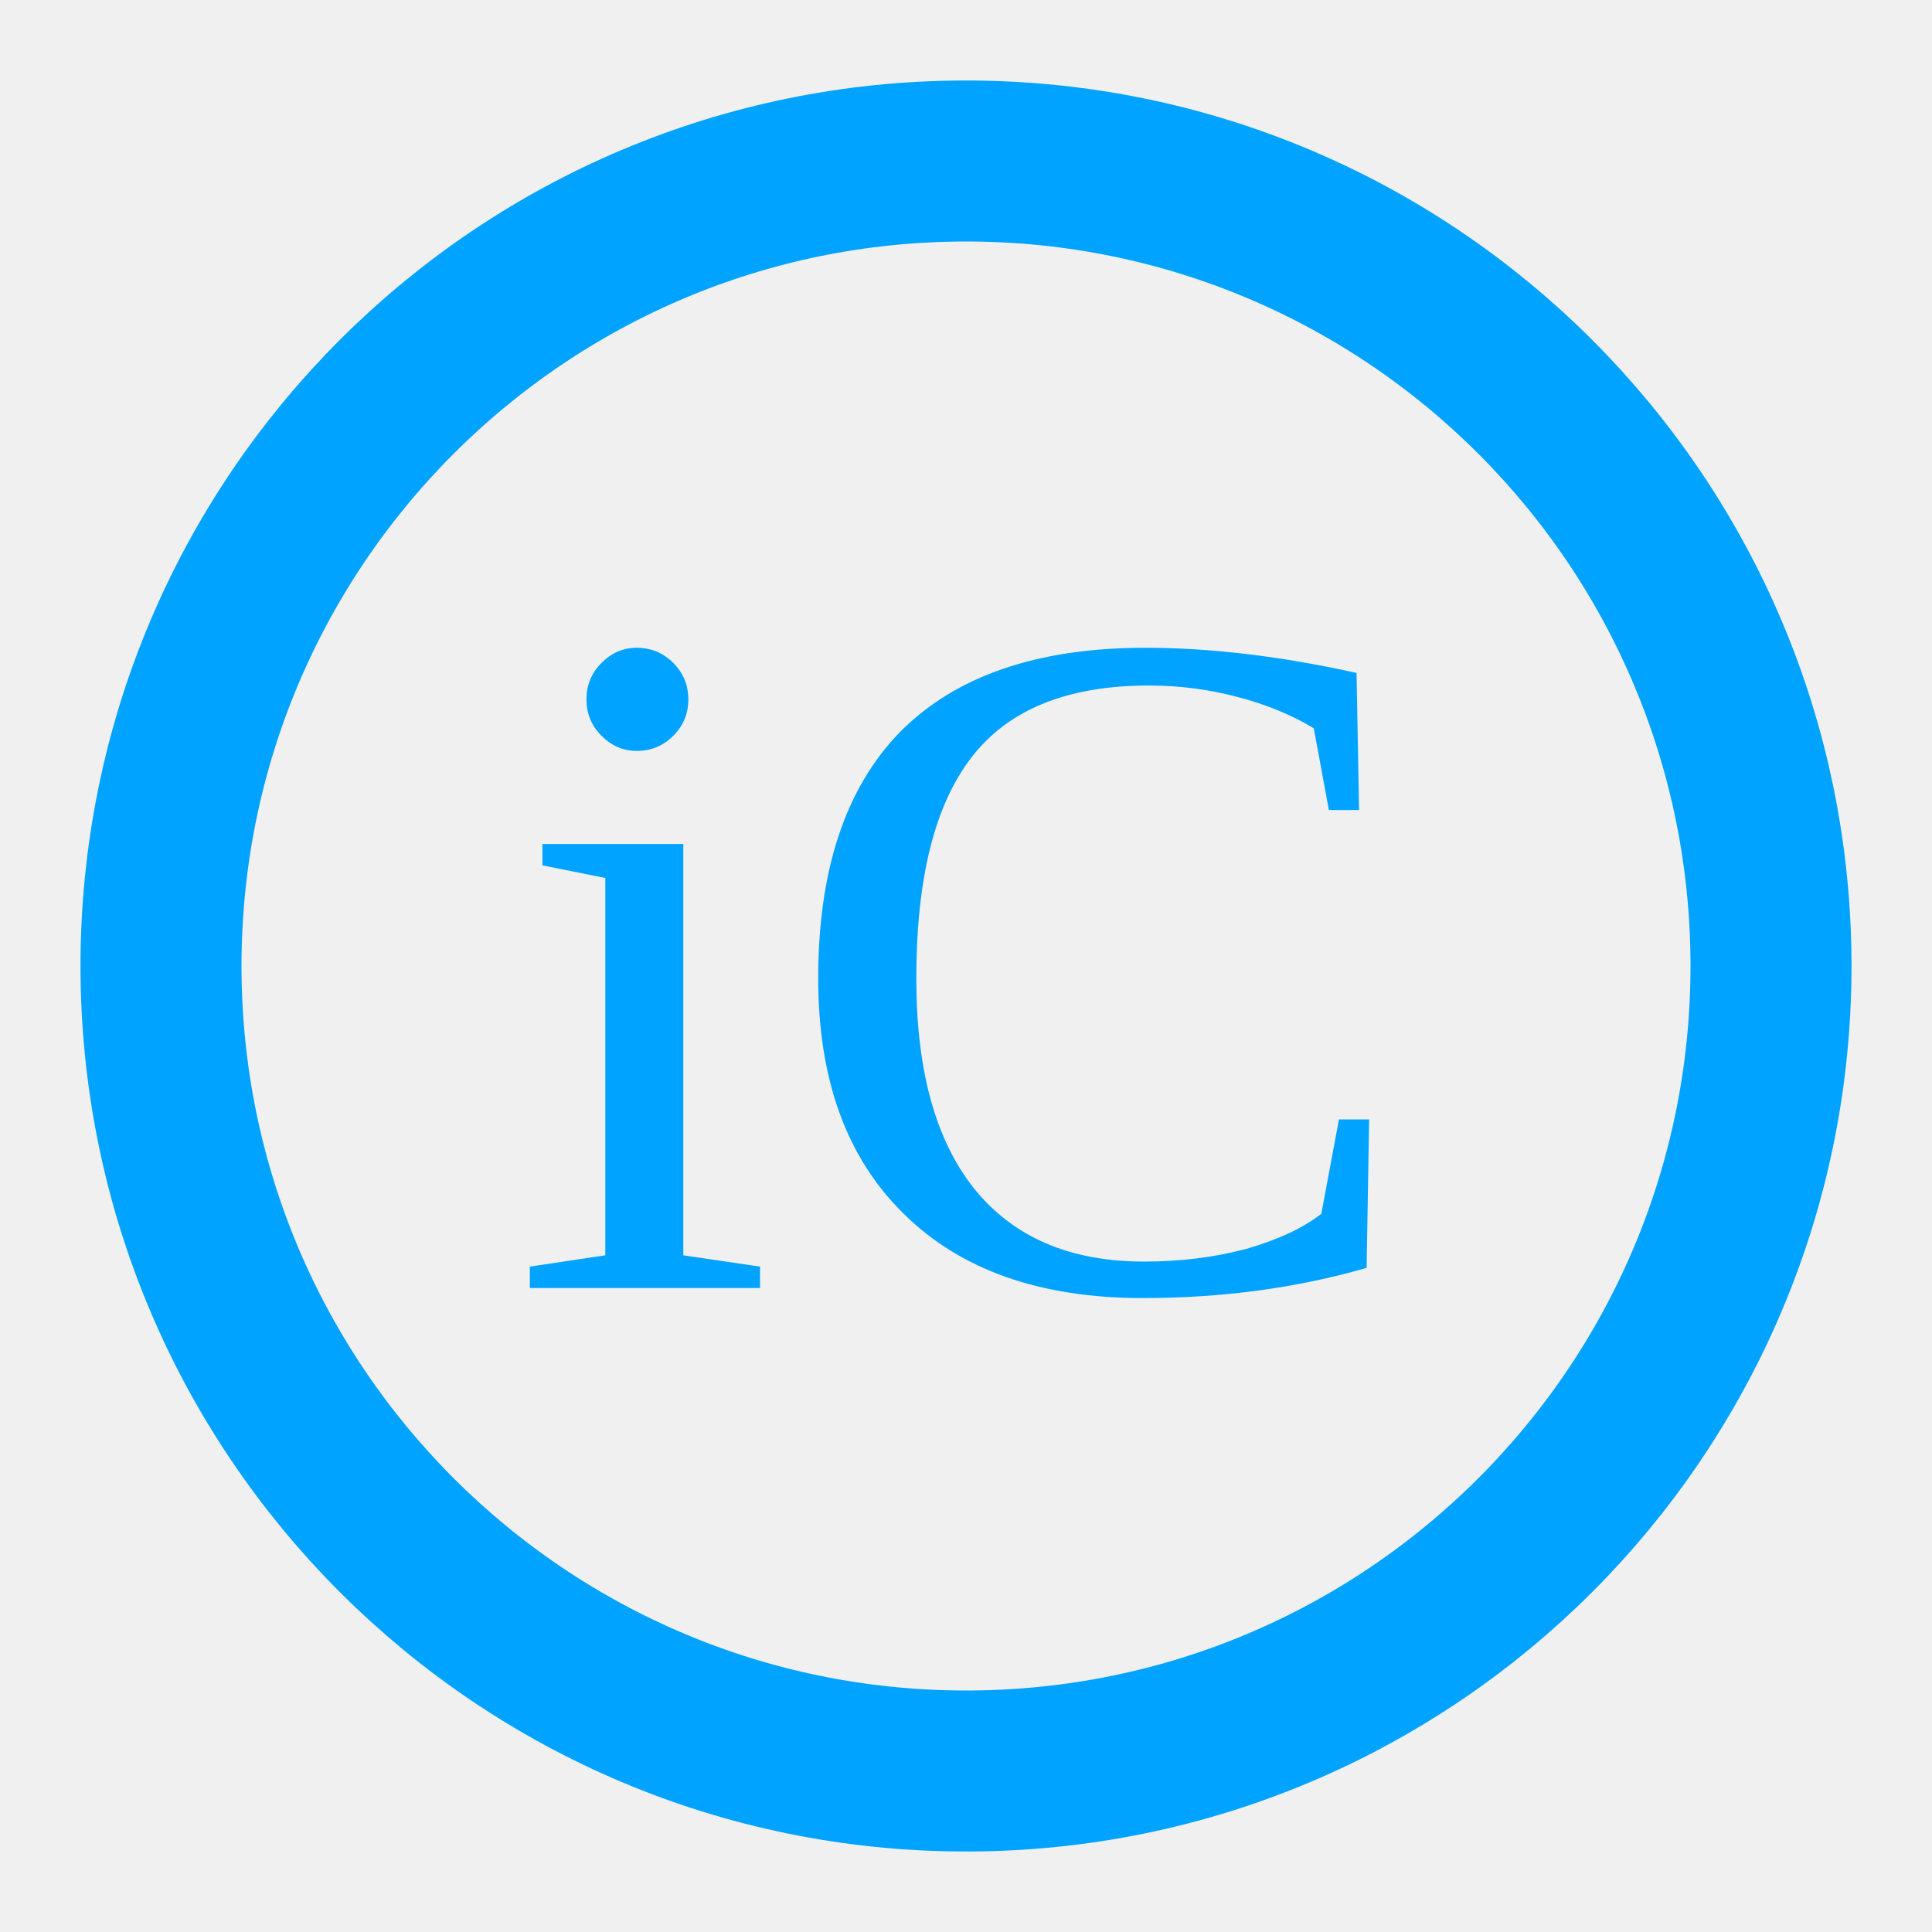
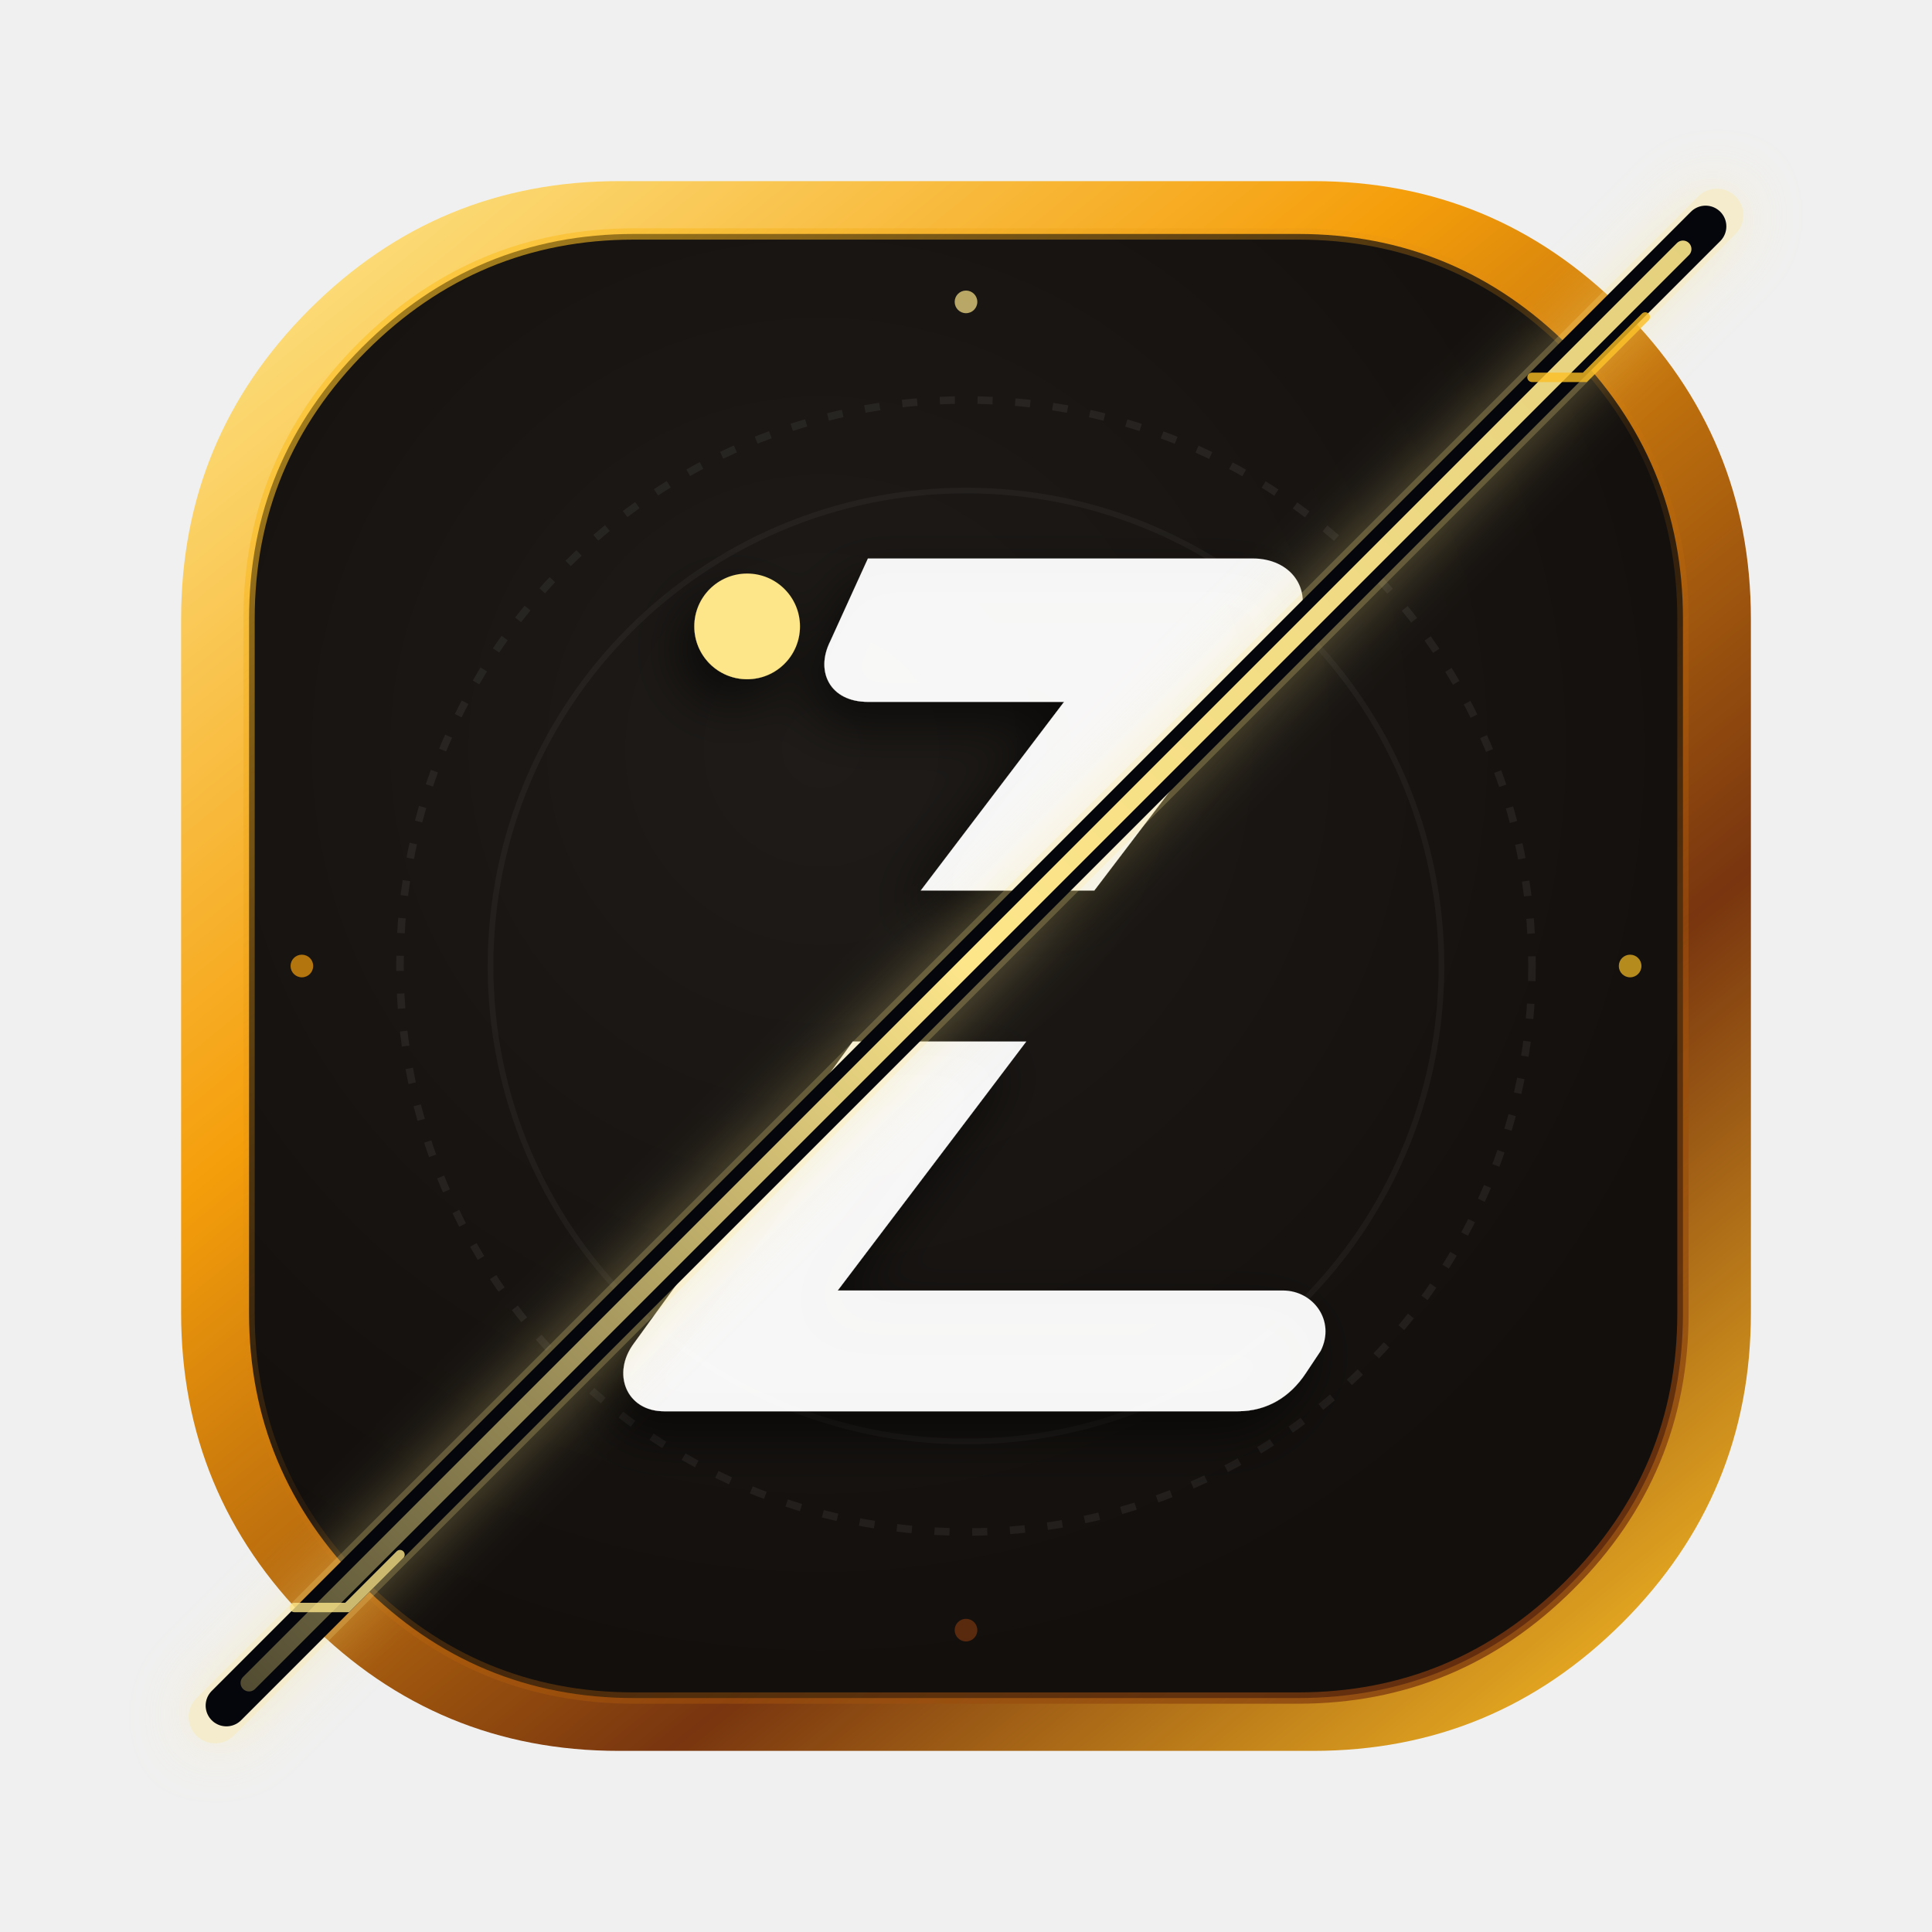
- <svg xmlns="http://www.w3.org/2000/svg" width="24" height="24" viewBox="0 0 24 24" fill="none">
-   <circle cx="12" cy="12" r="10" stroke="#00A3FF" stroke-width="2" />
-   <text x="12" y="16" font-size="12" text-anchor="middle" fill="#00A3FF">iC</text>
+ <svg xmlns="http://www.w3.org/2000/svg" viewBox="0 0 512 512" width="512" height="512" fill="none">
+   <defs>
+     <linearGradient id="rimGrad_gold" x1="80" y1="40" x2="432" y2="472" gradientUnits="userSpaceOnUse">
+       <stop offset="0%" stop-color="#FDE68A" />
+       <stop offset="35%" stop-color="#F59E0B" />
+       <stop offset="70%" stop-color="#78350F" />
+       <stop offset="100%" stop-color="#FBBF24" />
+     </linearGradient>
+     <radialGradient id="plateGrad_gold" cx="40%" cy="35%" r="65%">
+       <stop offset="0%" stop-color="#1E1B18" />
+       <stop offset="100%" stop-color="#120F0D" />
+     </radialGradient>
+     <linearGradient id="slashGrad_gold" x1="450" y1="60" x2="60" y2="450" gradientUnits="userSpaceOnUse">
+       <stop offset="0%" stop-color="#FDE68A" stop-opacity="0.9" />
+       <stop offset="50%" stop-color="#FDE68A" stop-opacity="1" />
+       <stop offset="100%" stop-color="#FDE68A" stop-opacity="0.3" />
+     </linearGradient>
+     <linearGradient id="bevelGrad_gold" x1="120" y1="80" x2="400" y2="440" gradientUnits="userSpaceOnUse">
+       <stop offset="0%" stop-color="#FBBF24" stop-opacity="0.6" />
+       <stop offset="50%" stop-color="#D97706" stop-opacity="0.1" />
+       <stop offset="100%" stop-color="#78350F" stop-opacity="0.8" />
+     </linearGradient>
+     <filter id="cutShadow_gold" x="-20%" y="-20%" width="140%" height="140%">
+       <feDropShadow dx="-4" dy="6" stdDeviation="7" flood-color="#000000" flood-opacity="0.6" />
+     </filter>
+     <filter id="laserGlow_gold" x="-30%" y="-30%" width="160%" height="160%">
+       <feGaussianBlur stdDeviation="8" result="blur" />
+       <feMerge>
+         <feMergeNode in="blur" />
+         <feMergeNode in="SourceGraphic" />
+       </feMerge>
+     </filter>
+     <clipPath id="upperHalfClip_gold">
+       <polygon points="530,-20 -20,-20 110,130 455,475 530,380" />
+     </clipPath>
+     <clipPath id="lowerHalfClip_gold">
+       <polygon points="-20,-20 -20,530 530,530 380,530 65,215" />
+     </clipPath>
+   </defs>
+   <path d="M164 48 L348 48 Q396 48 430 82 Q464 116 464 164 L464 348 Q464 396 430 430 Q396 464 348 464 L164 464 Q116 464 82 430 Q48 396 48 348 L48 164 Q48 116 82 82 Q116 48 164 48 Z" fill="url(#rimGrad_gold)" />
+   <path d="M168 62 L344 62 Q386 62 416 92 Q446 122 446 164 L446 348 Q446 390 416 420 Q386 450 344 450 L168 450 Q126 450 96 420 Q66 390 66 348 L66 164 Q66 122 96 92 Q126 62 168 62 Z" fill="url(#plateGrad_gold)" stroke="url(#bevelGrad_gold)" stroke-width="3" />
+   <circle cx="256" cy="256" r="150" stroke="rgba(255,255,255,0.06)" stroke-width="2" stroke-dasharray="4 6" />
+   <circle cx="256" cy="256" r="126" stroke="rgba(255,255,255,0.04)" stroke-width="1.5" />
+   <g filter="url(#cutShadow_gold)">
+     <path d="M 230 148 L 332 148 C 342 148 348 156 344 165 L 290 236 L 244 236 L 282 186 L 230 186 C 220 186 216 178 220 170 Z" fill="#FFFFFF" opacity="0.95" />
+     <circle cx="198" cy="166" r="14" fill="#FDE68A" />
+     <path d="M 226 276 L 272 276 L 222 342 L 340 342 C 348 342 354 350 350 358 L 346 364 C 342 370 336 374 328 374 L 176 374 C 166 374 162 364 168 356 Z" fill="#FFFFFF" opacity="0.95" />
+   </g>
+   <line x1="455" y1="57" x2="57" y2="455" stroke="#FDE68A" stroke-width="14" stroke-linecap="round" opacity="0.35" filter="url(#laserGlow_gold)" />
+   <line x1="452" y1="60" x2="60" y2="452" stroke="#04060B" stroke-width="11" stroke-linecap="round" />
+   <line x1="446" y1="66" x2="66" y2="446" stroke="url(#slashGrad_gold)" stroke-width="4.5" stroke-linecap="round" />
+   <path d="M 436 84 L 420 100 L 406 100" stroke="#FBBF24" stroke-width="2.5" stroke-linecap="round" opacity="0.8" />
+   <path d="M 106 412 L 92 426 L 78 426" stroke="#FDE68A" stroke-width="2.5" stroke-linecap="round" opacity="0.8" />
+   <circle cx="256" cy="80" r="3" fill="#FDE68A" opacity="0.7" />
+   <circle cx="256" cy="432" r="3" fill="#78350F" opacity="0.7" />
+   <circle cx="80" cy="256" r="3" fill="#F59E0B" opacity="0.7" />
+   <circle cx="432" cy="256" r="3" fill="#FBBF24" opacity="0.7" />
</svg>
